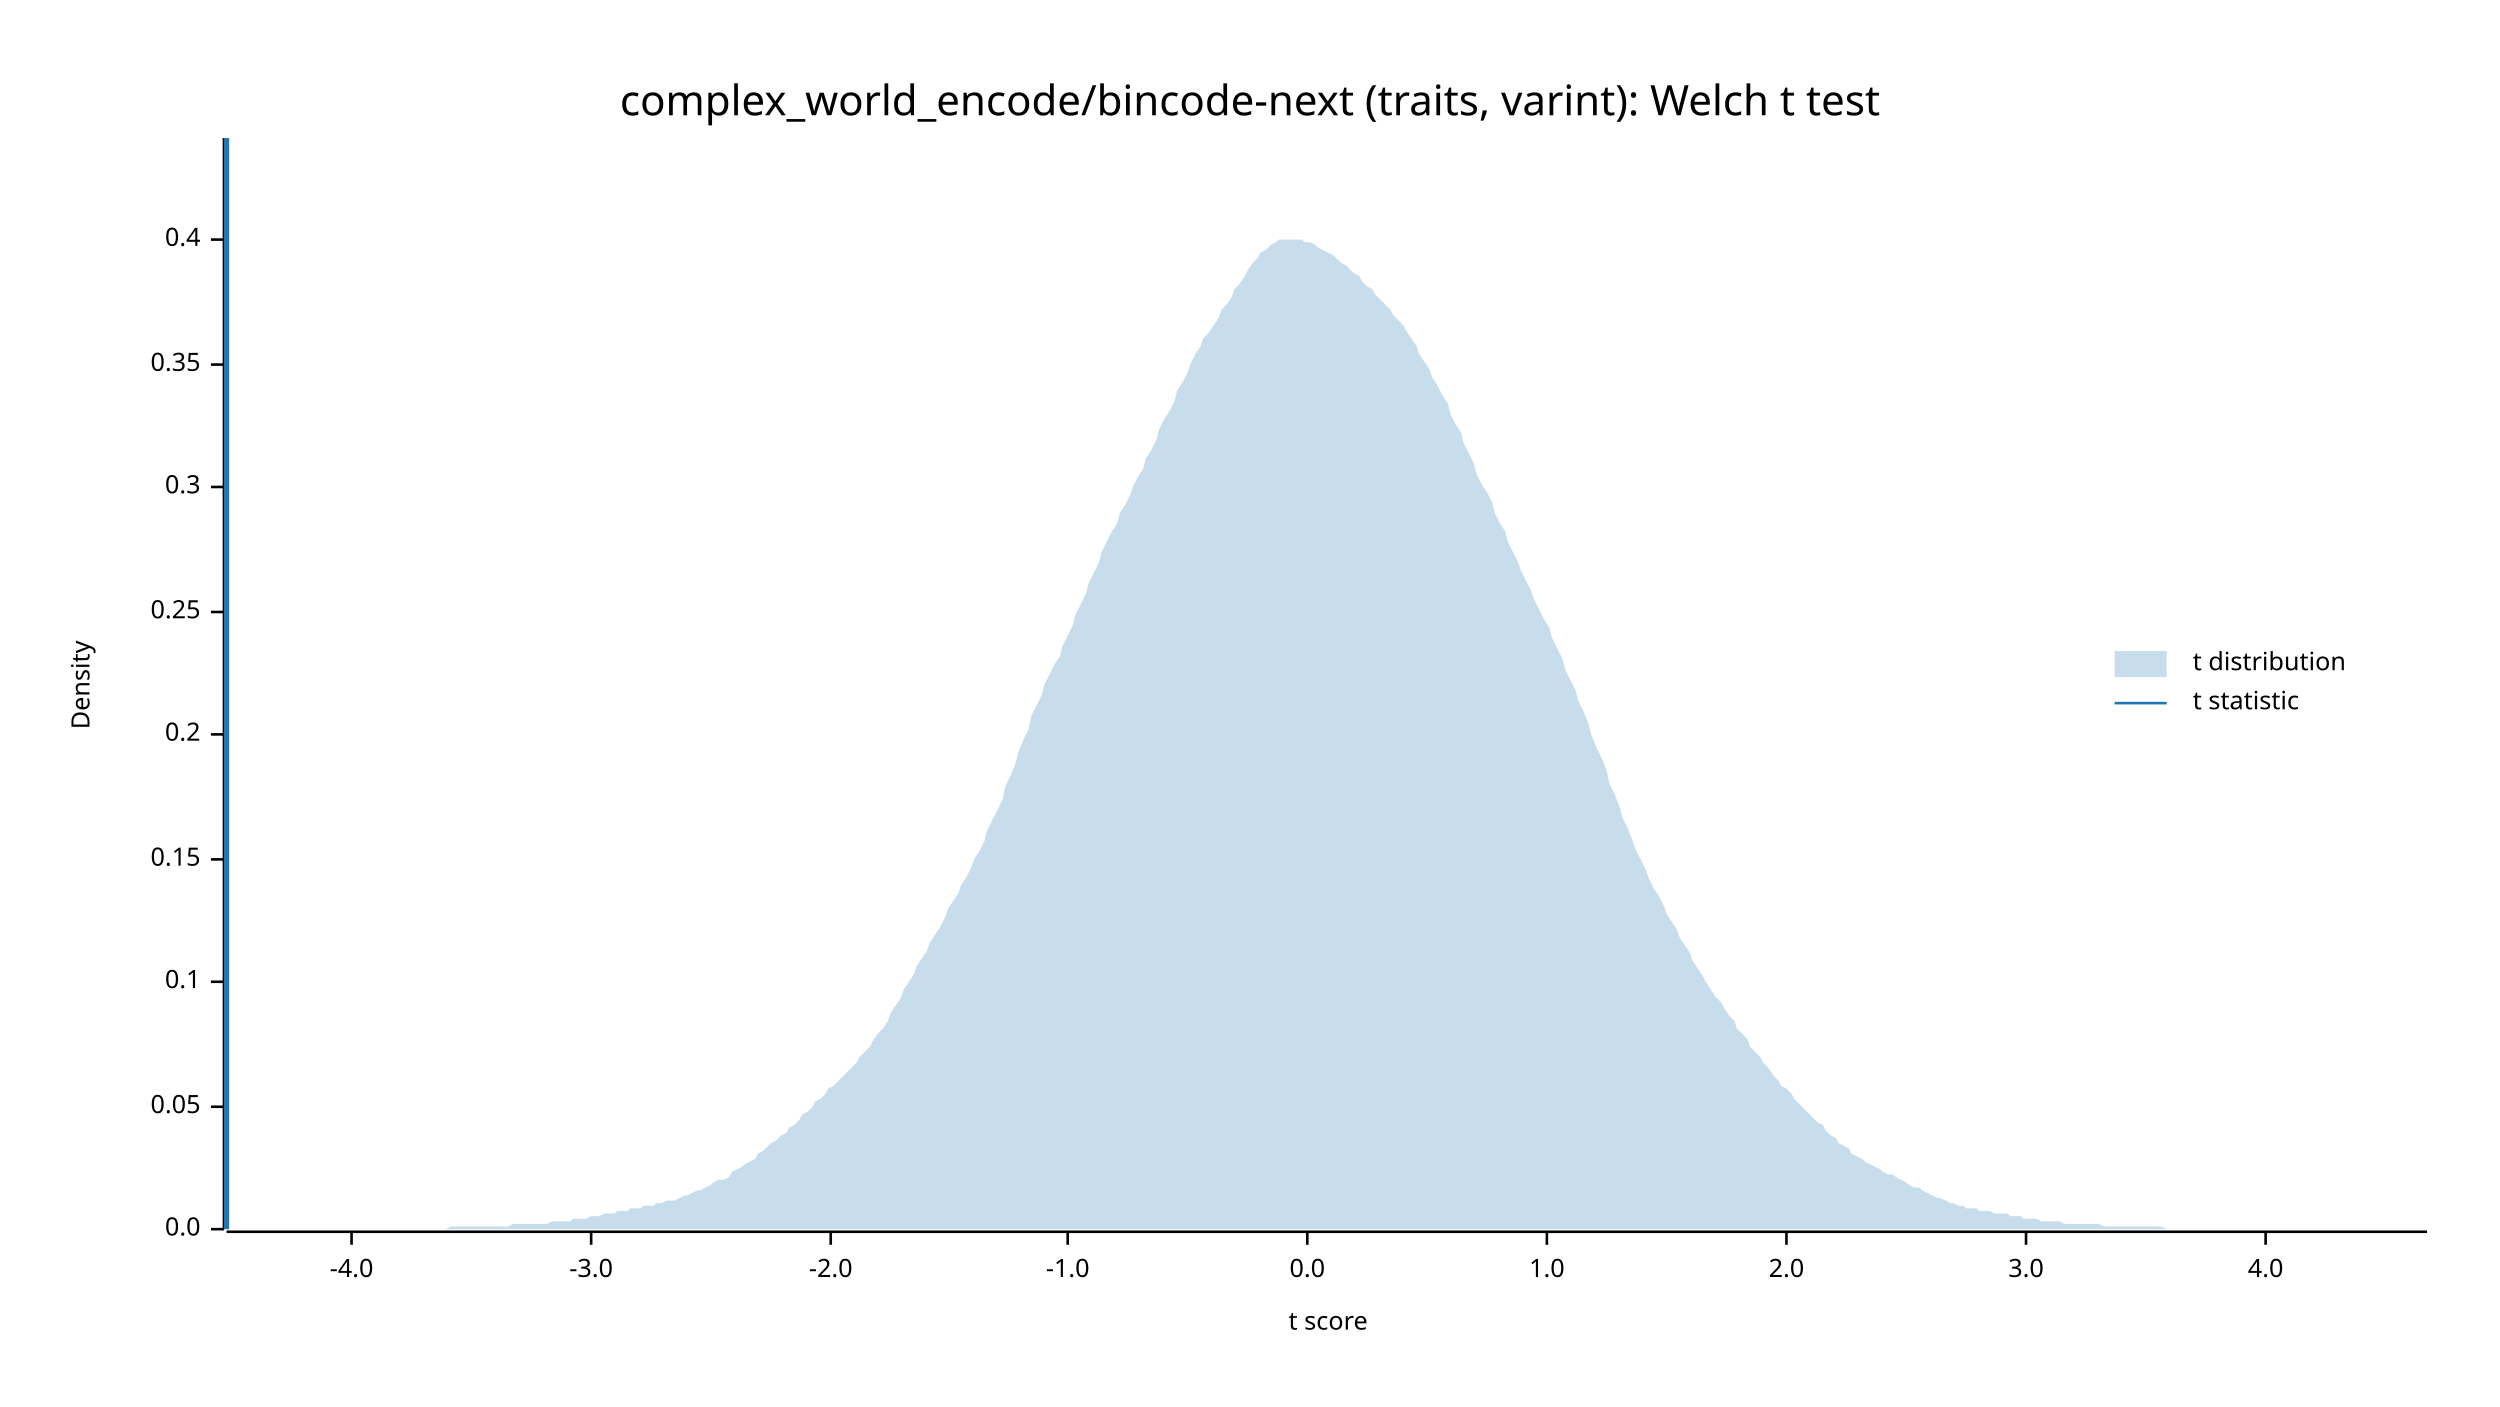
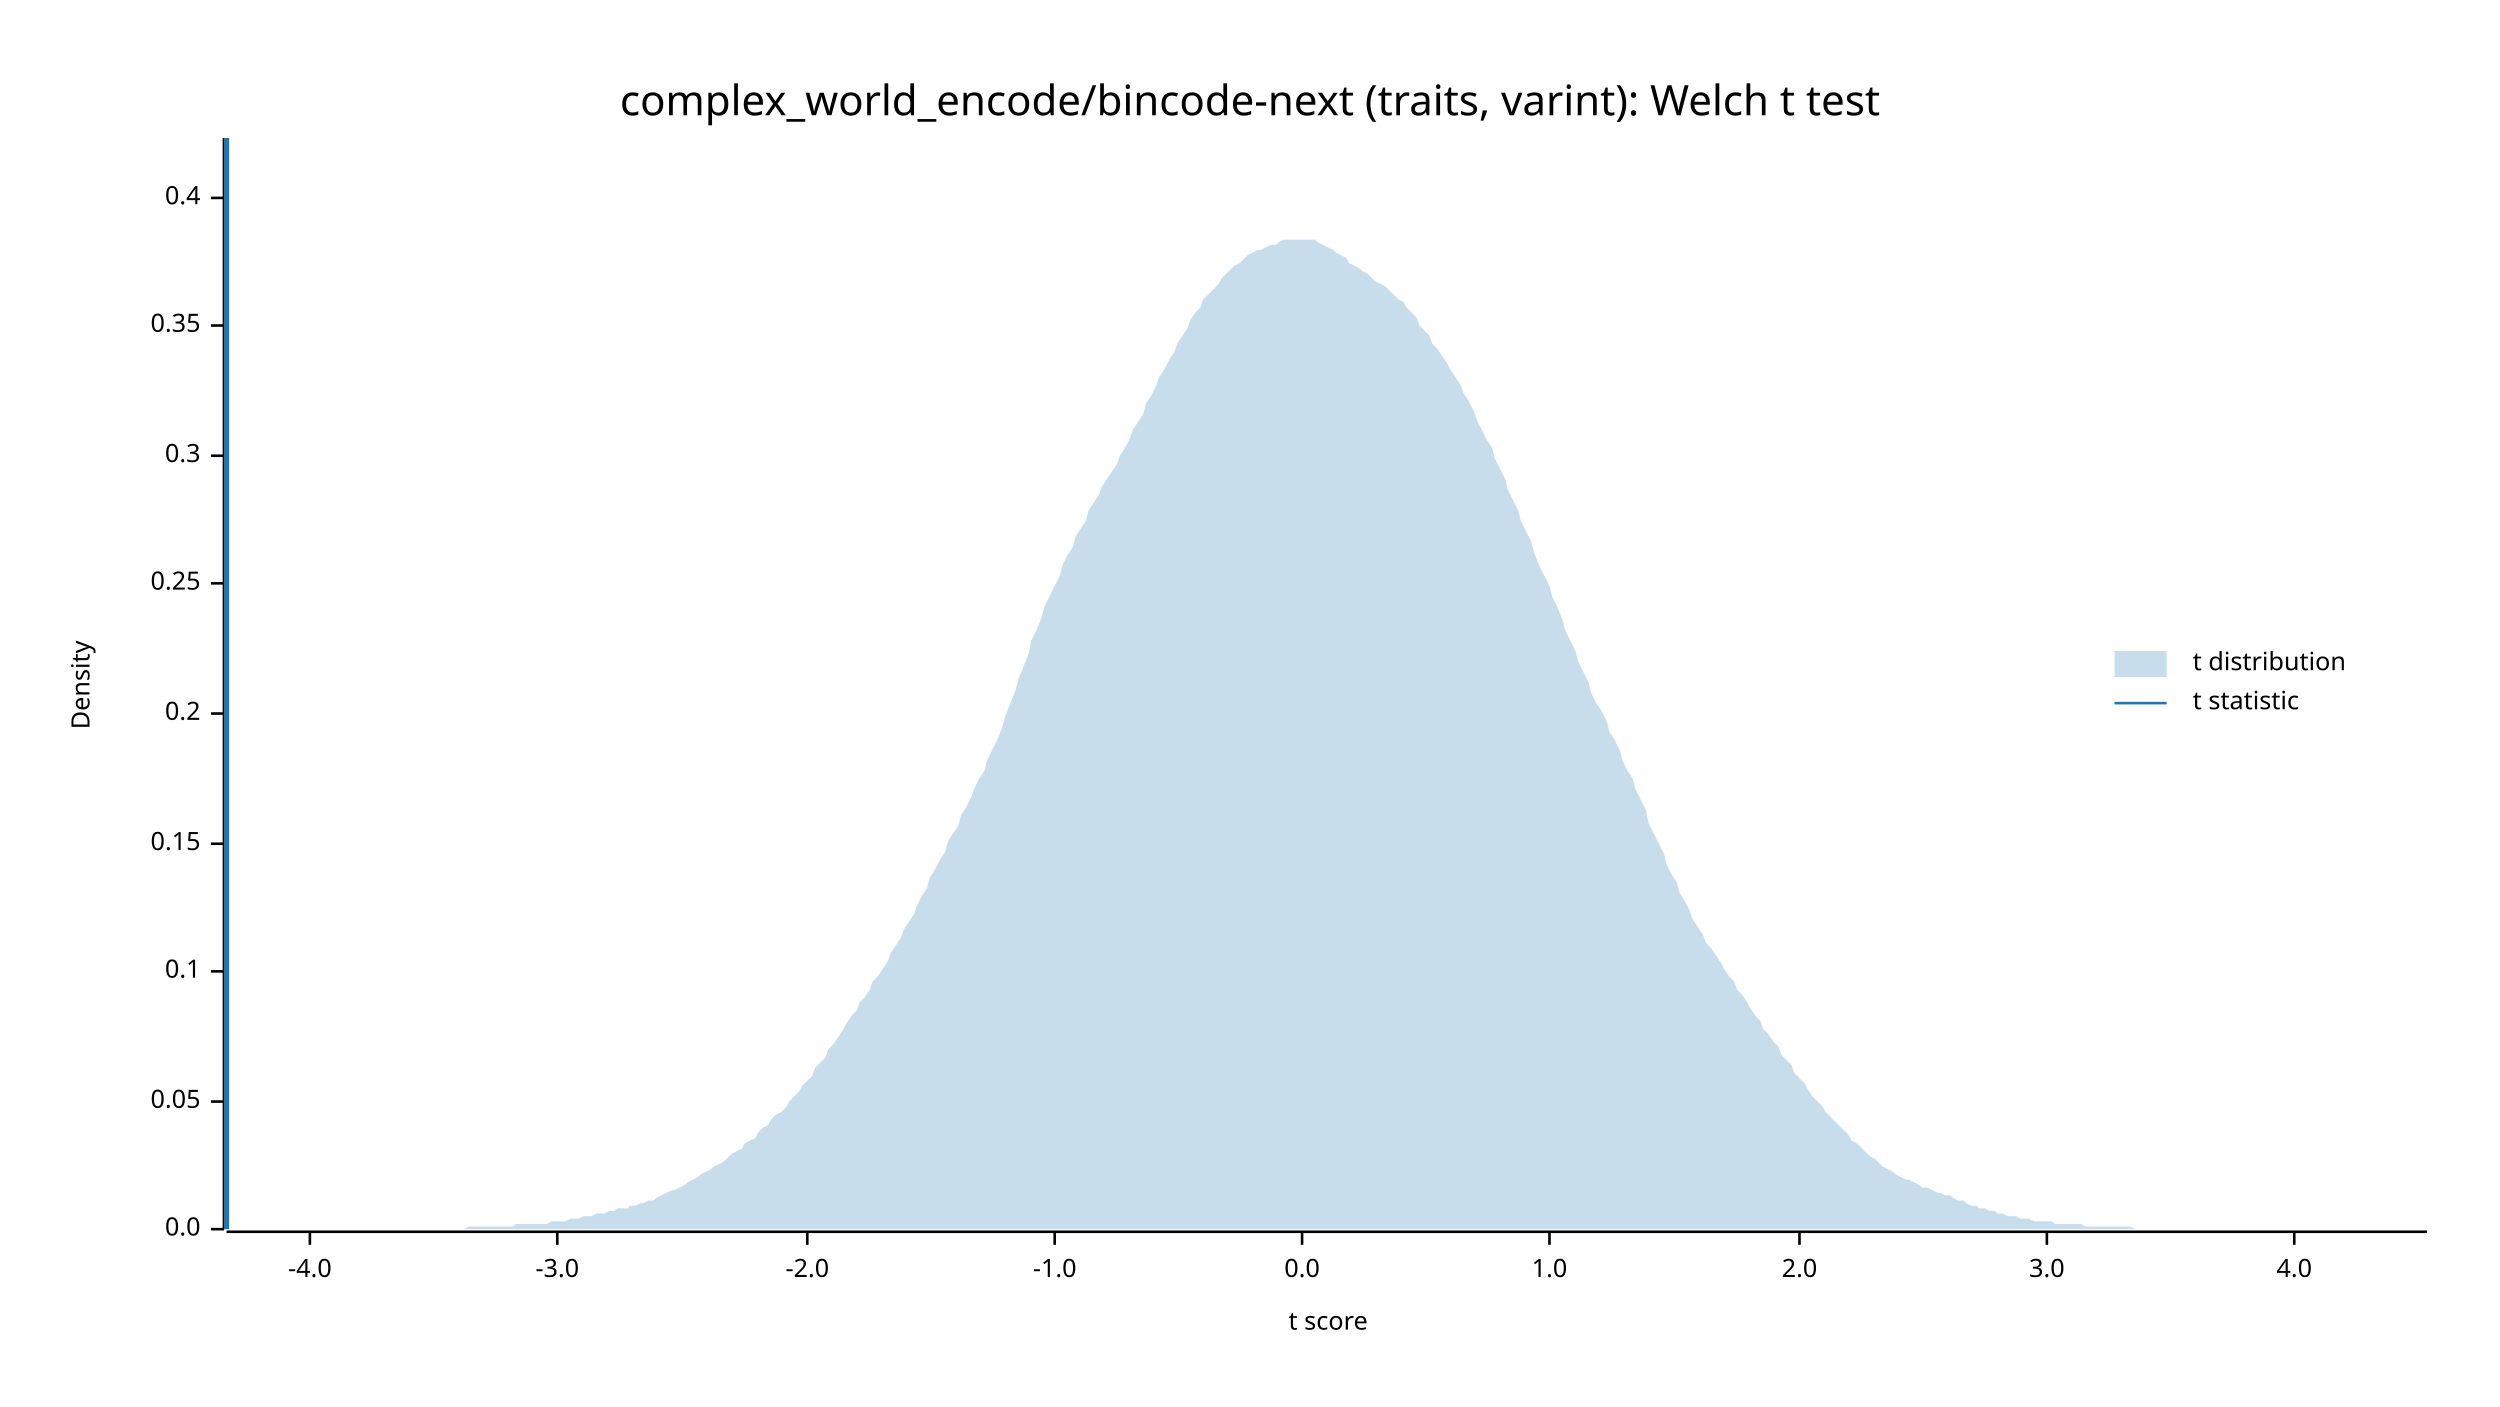
<svg xmlns="http://www.w3.org/2000/svg" width="960" height="540" viewBox="0 0 960 540">
  <text x="480" y="32" dy="0.76em" text-anchor="middle" font-family="sans-serif" font-size="16.129" opacity="1" fill="#000000">
complex_world_encode/bincode-next (traits, varint): Welch t test
</text>
  <text x="27" y="263" dy="0.76em" text-anchor="middle" font-family="sans-serif" font-size="9.677" opacity="1" fill="#000000" transform="rotate(270, 27, 263)">
Density
</text>
  <text x="510" y="513" dy="-0.5ex" text-anchor="middle" font-family="sans-serif" font-size="9.677" opacity="1" fill="#000000">
t score
</text>
  <polyline fill="none" opacity="1" stroke="#000000" stroke-width="1" points="86,53 86,472 " />
  <text x="77" y="472" dy="0.5ex" text-anchor="end" font-family="sans-serif" font-size="9.677" opacity="1" fill="#000000">
0.0
</text>
  <polyline fill="none" opacity="1" stroke="#000000" stroke-width="1" points="81,472 86,472 " />
-   <text x="77" y="425" dy="0.5ex" text-anchor="end" font-family="sans-serif" font-size="9.677" opacity="1" fill="#000000">
+   <text x="77" y="423" dy="0.5ex" text-anchor="end" font-family="sans-serif" font-size="9.677" opacity="1" fill="#000000">
0.05
</text>
-   <polyline fill="none" opacity="1" stroke="#000000" stroke-width="1" points="81,425 86,425 " />
-   <text x="77" y="377" dy="0.5ex" text-anchor="end" font-family="sans-serif" font-size="9.677" opacity="1" fill="#000000">
+   <polyline fill="none" opacity="1" stroke="#000000" stroke-width="1" points="81,423 86,423 " />
+   <text x="77" y="373" dy="0.5ex" text-anchor="end" font-family="sans-serif" font-size="9.677" opacity="1" fill="#000000">
0.1
</text>
-   <polyline fill="none" opacity="1" stroke="#000000" stroke-width="1" points="81,377 86,377 " />
-   <text x="77" y="330" dy="0.5ex" text-anchor="end" font-family="sans-serif" font-size="9.677" opacity="1" fill="#000000">
+   <polyline fill="none" opacity="1" stroke="#000000" stroke-width="1" points="81,373 86,373 " />
+   <text x="77" y="324" dy="0.5ex" text-anchor="end" font-family="sans-serif" font-size="9.677" opacity="1" fill="#000000">
0.15
</text>
-   <polyline fill="none" opacity="1" stroke="#000000" stroke-width="1" points="81,330 86,330 " />
-   <text x="77" y="282" dy="0.5ex" text-anchor="end" font-family="sans-serif" font-size="9.677" opacity="1" fill="#000000">
+   <polyline fill="none" opacity="1" stroke="#000000" stroke-width="1" points="81,324 86,324 " />
+   <text x="77" y="274" dy="0.5ex" text-anchor="end" font-family="sans-serif" font-size="9.677" opacity="1" fill="#000000">
0.2
</text>
-   <polyline fill="none" opacity="1" stroke="#000000" stroke-width="1" points="81,282 86,282 " />
-   <text x="77" y="235" dy="0.5ex" text-anchor="end" font-family="sans-serif" font-size="9.677" opacity="1" fill="#000000">
+   <polyline fill="none" opacity="1" stroke="#000000" stroke-width="1" points="81,274 86,274 " />
+   <text x="77" y="224" dy="0.5ex" text-anchor="end" font-family="sans-serif" font-size="9.677" opacity="1" fill="#000000">
0.25
</text>
-   <polyline fill="none" opacity="1" stroke="#000000" stroke-width="1" points="81,235 86,235 " />
-   <text x="77" y="187" dy="0.5ex" text-anchor="end" font-family="sans-serif" font-size="9.677" opacity="1" fill="#000000">
+   <polyline fill="none" opacity="1" stroke="#000000" stroke-width="1" points="81,224 86,224 " />
+   <text x="77" y="175" dy="0.5ex" text-anchor="end" font-family="sans-serif" font-size="9.677" opacity="1" fill="#000000">
0.3
</text>
-   <polyline fill="none" opacity="1" stroke="#000000" stroke-width="1" points="81,187 86,187 " />
-   <text x="77" y="140" dy="0.5ex" text-anchor="end" font-family="sans-serif" font-size="9.677" opacity="1" fill="#000000">
+   <polyline fill="none" opacity="1" stroke="#000000" stroke-width="1" points="81,175 86,175 " />
+   <text x="77" y="125" dy="0.5ex" text-anchor="end" font-family="sans-serif" font-size="9.677" opacity="1" fill="#000000">
0.35
</text>
-   <polyline fill="none" opacity="1" stroke="#000000" stroke-width="1" points="81,140 86,140 " />
-   <text x="77" y="92" dy="0.5ex" text-anchor="end" font-family="sans-serif" font-size="9.677" opacity="1" fill="#000000">
+   <polyline fill="none" opacity="1" stroke="#000000" stroke-width="1" points="81,125 86,125 " />
+   <text x="77" y="76" dy="0.5ex" text-anchor="end" font-family="sans-serif" font-size="9.677" opacity="1" fill="#000000">
0.4
</text>
-   <polyline fill="none" opacity="1" stroke="#000000" stroke-width="1" points="81,92 86,92 " />
+   <polyline fill="none" opacity="1" stroke="#000000" stroke-width="1" points="81,76 86,76 " />
  <polyline fill="none" opacity="1" stroke="#000000" stroke-width="1" points="87,473 932,473 " />
-   <text x="135" y="483" dy="0.76em" text-anchor="middle" font-family="sans-serif" font-size="9.677" opacity="1" fill="#000000">
+   <text x="119" y="483" dy="0.76em" text-anchor="middle" font-family="sans-serif" font-size="9.677" opacity="1" fill="#000000">
-4.0
</text>
-   <polyline fill="none" opacity="1" stroke="#000000" stroke-width="1" points="135,473 135,478 " />
-   <text x="227" y="483" dy="0.76em" text-anchor="middle" font-family="sans-serif" font-size="9.677" opacity="1" fill="#000000">
+   <polyline fill="none" opacity="1" stroke="#000000" stroke-width="1" points="119,473 119,478 " />
+   <text x="214" y="483" dy="0.76em" text-anchor="middle" font-family="sans-serif" font-size="9.677" opacity="1" fill="#000000">
-3.0
</text>
-   <polyline fill="none" opacity="1" stroke="#000000" stroke-width="1" points="227,473 227,478 " />
-   <text x="319" y="483" dy="0.76em" text-anchor="middle" font-family="sans-serif" font-size="9.677" opacity="1" fill="#000000">
+   <polyline fill="none" opacity="1" stroke="#000000" stroke-width="1" points="214,473 214,478 " />
+   <text x="310" y="483" dy="0.76em" text-anchor="middle" font-family="sans-serif" font-size="9.677" opacity="1" fill="#000000">
-2.0
</text>
-   <polyline fill="none" opacity="1" stroke="#000000" stroke-width="1" points="319,473 319,478 " />
-   <text x="410" y="483" dy="0.76em" text-anchor="middle" font-family="sans-serif" font-size="9.677" opacity="1" fill="#000000">
+   <polyline fill="none" opacity="1" stroke="#000000" stroke-width="1" points="310,473 310,478 " />
+   <text x="405" y="483" dy="0.76em" text-anchor="middle" font-family="sans-serif" font-size="9.677" opacity="1" fill="#000000">
-1.0
</text>
-   <polyline fill="none" opacity="1" stroke="#000000" stroke-width="1" points="410,473 410,478 " />
-   <text x="502" y="483" dy="0.76em" text-anchor="middle" font-family="sans-serif" font-size="9.677" opacity="1" fill="#000000">
+   <polyline fill="none" opacity="1" stroke="#000000" stroke-width="1" points="405,473 405,478 " />
+   <text x="500" y="483" dy="0.76em" text-anchor="middle" font-family="sans-serif" font-size="9.677" opacity="1" fill="#000000">
0.0
</text>
-   <polyline fill="none" opacity="1" stroke="#000000" stroke-width="1" points="502,473 502,478 " />
-   <text x="594" y="483" dy="0.76em" text-anchor="middle" font-family="sans-serif" font-size="9.677" opacity="1" fill="#000000">
+   <polyline fill="none" opacity="1" stroke="#000000" stroke-width="1" points="500,473 500,478 " />
+   <text x="595" y="483" dy="0.76em" text-anchor="middle" font-family="sans-serif" font-size="9.677" opacity="1" fill="#000000">
1.0
</text>
-   <polyline fill="none" opacity="1" stroke="#000000" stroke-width="1" points="594,473 594,478 " />
-   <text x="686" y="483" dy="0.76em" text-anchor="middle" font-family="sans-serif" font-size="9.677" opacity="1" fill="#000000">
+   <polyline fill="none" opacity="1" stroke="#000000" stroke-width="1" points="595,473 595,478 " />
+   <text x="691" y="483" dy="0.76em" text-anchor="middle" font-family="sans-serif" font-size="9.677" opacity="1" fill="#000000">
2.0
</text>
-   <polyline fill="none" opacity="1" stroke="#000000" stroke-width="1" points="686,473 686,478 " />
-   <text x="778" y="483" dy="0.76em" text-anchor="middle" font-family="sans-serif" font-size="9.677" opacity="1" fill="#000000">
+   <polyline fill="none" opacity="1" stroke="#000000" stroke-width="1" points="691,473 691,478 " />
+   <text x="786" y="483" dy="0.76em" text-anchor="middle" font-family="sans-serif" font-size="9.677" opacity="1" fill="#000000">
3.0
</text>
-   <polyline fill="none" opacity="1" stroke="#000000" stroke-width="1" points="778,473 778,478 " />
-   <text x="870" y="483" dy="0.76em" text-anchor="middle" font-family="sans-serif" font-size="9.677" opacity="1" fill="#000000">
+   <polyline fill="none" opacity="1" stroke="#000000" stroke-width="1" points="786,473 786,478 " />
+   <text x="881" y="483" dy="0.76em" text-anchor="middle" font-family="sans-serif" font-size="9.677" opacity="1" fill="#000000">
4.0
</text>
-   <polyline fill="none" opacity="1" stroke="#000000" stroke-width="1" points="870,473 870,478 " />
-   <polygon opacity="0.25" fill="#1F78B4" points="87,472 88,472 90,472 92,472 93,472 95,472 97,472 98,472 100,472 102,472 103,472 105,472 107,472 109,472 110,472 112,472 114,472 115,472 117,472 119,472 120,472 122,472 124,472 125,472 127,472 129,472 131,472 132,472 134,472 136,472 137,472 139,472 141,472 142,472 144,472 146,472 147,472 149,472 151,472 153,472 154,472 156,472 158,472 159,472 161,472 163,472 164,472 166,472 168,472 169,472 171,472 173,471 175,471 176,471 178,471 180,471 181,471 183,471 185,471 186,471 188,471 190,471 191,471 193,471 195,471 197,470 198,470 200,470 202,470 203,470 205,470 207,470 208,470 210,470 212,469 214,469 215,469 217,469 219,469 220,468 222,468 224,468 225,468 227,467 229,467 230,467 232,466 234,466 236,466 237,465 239,465 241,465 242,464 244,464 246,464 247,463 249,463 251,463 252,462 254,462 256,461 258,461 259,461 261,460 263,459 264,459 266,458 268,457 269,457 271,456 273,455 274,454 276,453 278,453 280,452 281,450 283,449 285,448 286,447 288,446 290,445 291,443 293,442 295,440 296,439 298,438 300,436 302,435 303,433 305,432 307,430 308,428 310,427 312,425 313,423 315,422 317,420 318,418 320,417 322,415 324,413 325,412 327,410 329,408 330,406 332,404 334,402 335,400 337,397 339,395 341,392 342,389 344,386 346,383 347,380 349,377 351,374 352,371 354,368 356,365 357,362 359,359 361,356 363,352 364,349 366,346 368,343 369,340 371,337 373,333 374,330 376,327 378,323 379,319 381,315 383,311 385,307 386,302 388,298 390,293 391,289 393,284 395,280 396,275 398,271 400,267 401,263 403,259 405,255 407,252 408,248 410,244 412,240 413,236 415,232 417,228 418,224 420,220 422,216 423,212 425,208 427,204 429,201 430,197 432,194 434,190 435,187 437,183 439,180 440,176 442,173 444,169 445,165 447,161 449,158 451,154 452,150 454,147 456,143 457,140 459,136 461,133 462,130 464,128 466,125 468,122 469,119 471,117 473,114 474,111 476,109 478,106 479,104 481,101 483,99 484,97 486,96 488,94 490,93 491,92 493,92 495,92 496,92 498,92 500,92 501,93 503,93 505,94 506,95 508,96 510,97 512,98 513,99 515,101 517,102 518,103 520,105 522,106 523,108 525,110 527,111 528,113 530,115 532,117 534,119 535,121 537,123 539,125 540,127 542,130 544,133 545,136 547,139 549,142 550,145 552,148 554,152 556,155 557,159 559,163 561,166 562,170 564,174 566,178 567,182 569,186 571,189 573,193 574,197 576,201 578,204 579,208 581,212 583,216 584,219 586,223 588,227 589,230 591,234 593,238 595,241 596,245 598,249 600,253 601,257 603,261 605,265 606,269 608,273 610,278 611,282 613,287 615,291 617,296 618,301 620,305 622,310 623,314 625,318 627,323 628,326 630,330 632,334 633,337 635,341 637,344 639,348 640,351 642,354 644,357 645,360 647,363 649,366 650,369 652,372 654,375 655,377 657,380 659,383 661,385 662,387 664,390 666,392 667,395 669,397 671,399 672,402 674,404 676,406 677,408 679,410 681,413 683,415 684,417 686,418 688,420 689,422 691,424 693,426 694,427 696,429 698,431 700,432 701,434 703,436 705,437 706,439 708,440 710,441 711,443 713,444 715,445 716,446 718,447 720,448 722,449 723,450 725,451 727,451 728,452 730,453 732,454 733,455 735,456 737,456 738,457 740,458 742,459 744,460 745,460 747,461 749,462 750,462 752,463 754,463 755,464 757,464 759,464 760,465 762,465 764,465 766,466 767,466 769,466 771,466 772,467 774,467 776,467 777,468 779,468 781,468 782,468 784,469 786,469 788,469 789,469 791,469 793,470 794,470 796,470 798,470 799,470 801,470 803,470 804,470 806,470 808,471 810,471 811,471 813,471 815,471 816,471 818,471 820,471 821,471 823,471 825,471 827,471 828,471 830,471 832,472 833,472 835,472 837,472 838,472 840,472 842,472 843,472 845,472 847,472 849,472 850,472 852,472 854,472 855,472 857,472 859,472 860,472 862,472 864,472 865,472 867,472 869,472 871,472 872,472 874,472 876,472 877,472 879,472 881,472 882,472 884,472 886,472 887,472 889,472 891,472 893,472 894,472 896,472 898,472 899,472 901,472 903,472 904,472 906,472 908,472 909,472 911,472 913,472 915,472 916,472 918,472 920,472 921,472 923,472 925,472 926,472 928,472 930,472 932,472 932,472 87,472 " />
+   <polyline fill="none" opacity="1" stroke="#000000" stroke-width="1" points="881,473 881,478 " />
+   <polygon opacity="0.25" fill="#1F78B4" points="87,472 88,472 90,472 92,472 93,472 95,472 97,472 98,472 100,472 102,472 103,472 105,472 107,472 109,472 110,472 112,472 114,472 115,472 117,472 119,472 120,472 122,472 124,472 125,472 127,472 129,472 131,472 132,472 134,472 136,472 137,472 139,472 141,472 142,472 144,472 146,472 147,472 149,472 151,472 153,472 154,472 156,472 158,472 159,472 161,472 163,472 164,472 166,472 168,472 169,472 171,472 173,472 175,472 176,472 178,472 180,471 181,471 183,471 185,471 186,471 188,471 190,471 191,471 193,471 195,471 197,471 198,470 200,470 202,470 203,470 205,470 207,470 208,470 210,470 212,469 214,469 215,469 217,469 219,468 220,468 222,468 224,467 225,467 227,467 229,466 230,466 232,466 234,465 236,465 237,464 239,464 241,464 242,463 244,463 246,462 247,462 249,461 251,461 252,460 254,459 256,458 258,457 259,457 261,456 263,455 264,454 266,453 268,452 269,451 271,450 273,449 274,448 276,447 278,446 280,444 281,443 283,442 285,441 286,439 288,438 290,437 291,435 293,433 295,432 296,430 298,428 300,427 302,425 303,423 305,421 307,419 308,417 310,415 312,413 313,410 315,408 317,406 318,403 320,401 322,398 324,395 325,393 327,390 329,388 330,385 332,383 334,380 335,377 337,375 339,372 341,369 342,366 344,363 346,360 347,357 349,354 351,351 352,348 354,344 356,341 357,337 359,334 361,330 363,327 364,323 366,320 368,317 369,313 371,310 373,306 374,303 376,299 378,296 379,292 381,288 383,284 385,279 386,275 388,270 390,265 391,261 393,256 395,251 396,246 398,242 400,237 401,233 403,229 405,225 407,221 408,217 410,213 412,210 413,206 415,203 417,200 418,196 420,193 422,190 423,187 425,184 427,181 429,178 430,175 432,172 434,168 435,165 437,162 439,159 440,155 442,152 444,148 445,145 447,142 449,138 451,135 452,132 454,129 456,126 457,123 459,120 461,118 462,115 464,113 466,111 468,109 469,107 471,105 473,103 474,102 476,101 478,99 479,98 481,97 483,96 484,96 486,95 488,94 490,94 491,93 493,92 495,92 496,92 498,92 500,92 501,92 503,92 505,92 506,93 508,94 510,95 512,96 513,97 515,98 517,99 518,101 520,102 522,103 523,104 525,105 527,107 528,108 530,109 532,110 534,112 535,113 537,115 539,116 540,118 542,120 544,122 545,125 547,127 549,129 550,132 552,134 554,137 556,140 557,142 559,145 561,148 562,151 564,154 566,158 567,161 569,165 571,169 573,172 574,176 576,180 578,184 579,188 581,192 583,196 584,200 586,204 588,208 589,212 591,217 593,221 595,225 596,229 598,233 600,238 601,242 603,246 605,250 606,254 608,258 610,262 611,266 613,270 615,273 617,277 618,281 620,284 622,288 623,292 625,296 627,299 628,303 630,307 632,311 633,316 635,320 637,324 639,328 640,332 642,336 644,339 645,343 647,346 649,350 650,353 652,356 654,359 655,362 657,364 659,367 661,370 662,372 664,375 666,377 667,380 669,382 671,385 672,387 674,390 676,392 677,395 679,397 681,400 683,402 684,405 686,407 688,409 689,412 691,414 693,416 694,418 696,421 698,423 700,425 701,427 703,429 705,431 706,432 708,434 710,436 711,438 713,439 715,441 716,442 718,444 720,445 722,447 723,448 725,449 727,450 728,451 730,452 732,453 733,453 735,454 737,455 738,456 740,456 742,457 744,458 745,458 747,459 749,459 750,460 752,461 754,461 755,462 757,463 759,463 760,464 762,464 764,465 766,465 767,466 769,466 771,467 772,467 774,467 776,468 777,468 779,468 781,469 782,469 784,469 786,469 788,469 789,470 791,470 793,470 794,470 796,470 798,470 799,470 801,471 803,471 804,471 806,471 808,471 810,471 811,471 813,471 815,471 816,471 818,471 820,472 821,472 823,472 825,472 827,472 828,472 830,472 832,472 833,472 835,472 837,472 838,472 840,472 842,472 843,472 845,472 847,472 849,472 850,472 852,472 854,472 855,472 857,472 859,472 860,472 862,472 864,472 865,472 867,472 869,472 871,472 872,472 874,472 876,472 877,472 879,472 881,472 882,472 884,472 886,472 887,472 889,472 891,472 893,472 894,472 896,472 898,472 899,472 901,472 903,472 904,472 906,472 908,472 909,472 911,472 913,472 915,472 916,472 918,472 920,472 921,472 923,472 925,472 926,472 928,472 930,472 932,472 932,472 87,472 " />
  <polyline fill="none" opacity="1" stroke="#1F78B4" stroke-width="2" points="87,472 87,53 " />
  <text x="842" y="250" dy="0.76em" text-anchor="start" font-family="sans-serif" font-size="9.677" opacity="1" fill="#000000">
t distribution
</text>
  <text x="842" y="265" dy="0.76em" text-anchor="start" font-family="sans-serif" font-size="9.677" opacity="1" fill="#000000">
t statistic
</text>
  <rect x="812" y="250" width="20" height="10" opacity="0.25" fill="#1F78B4" stroke="none" />
  <polyline fill="none" opacity="1" stroke="#1F78B4" stroke-width="1" points="812,270 832,270 " />
</svg>
